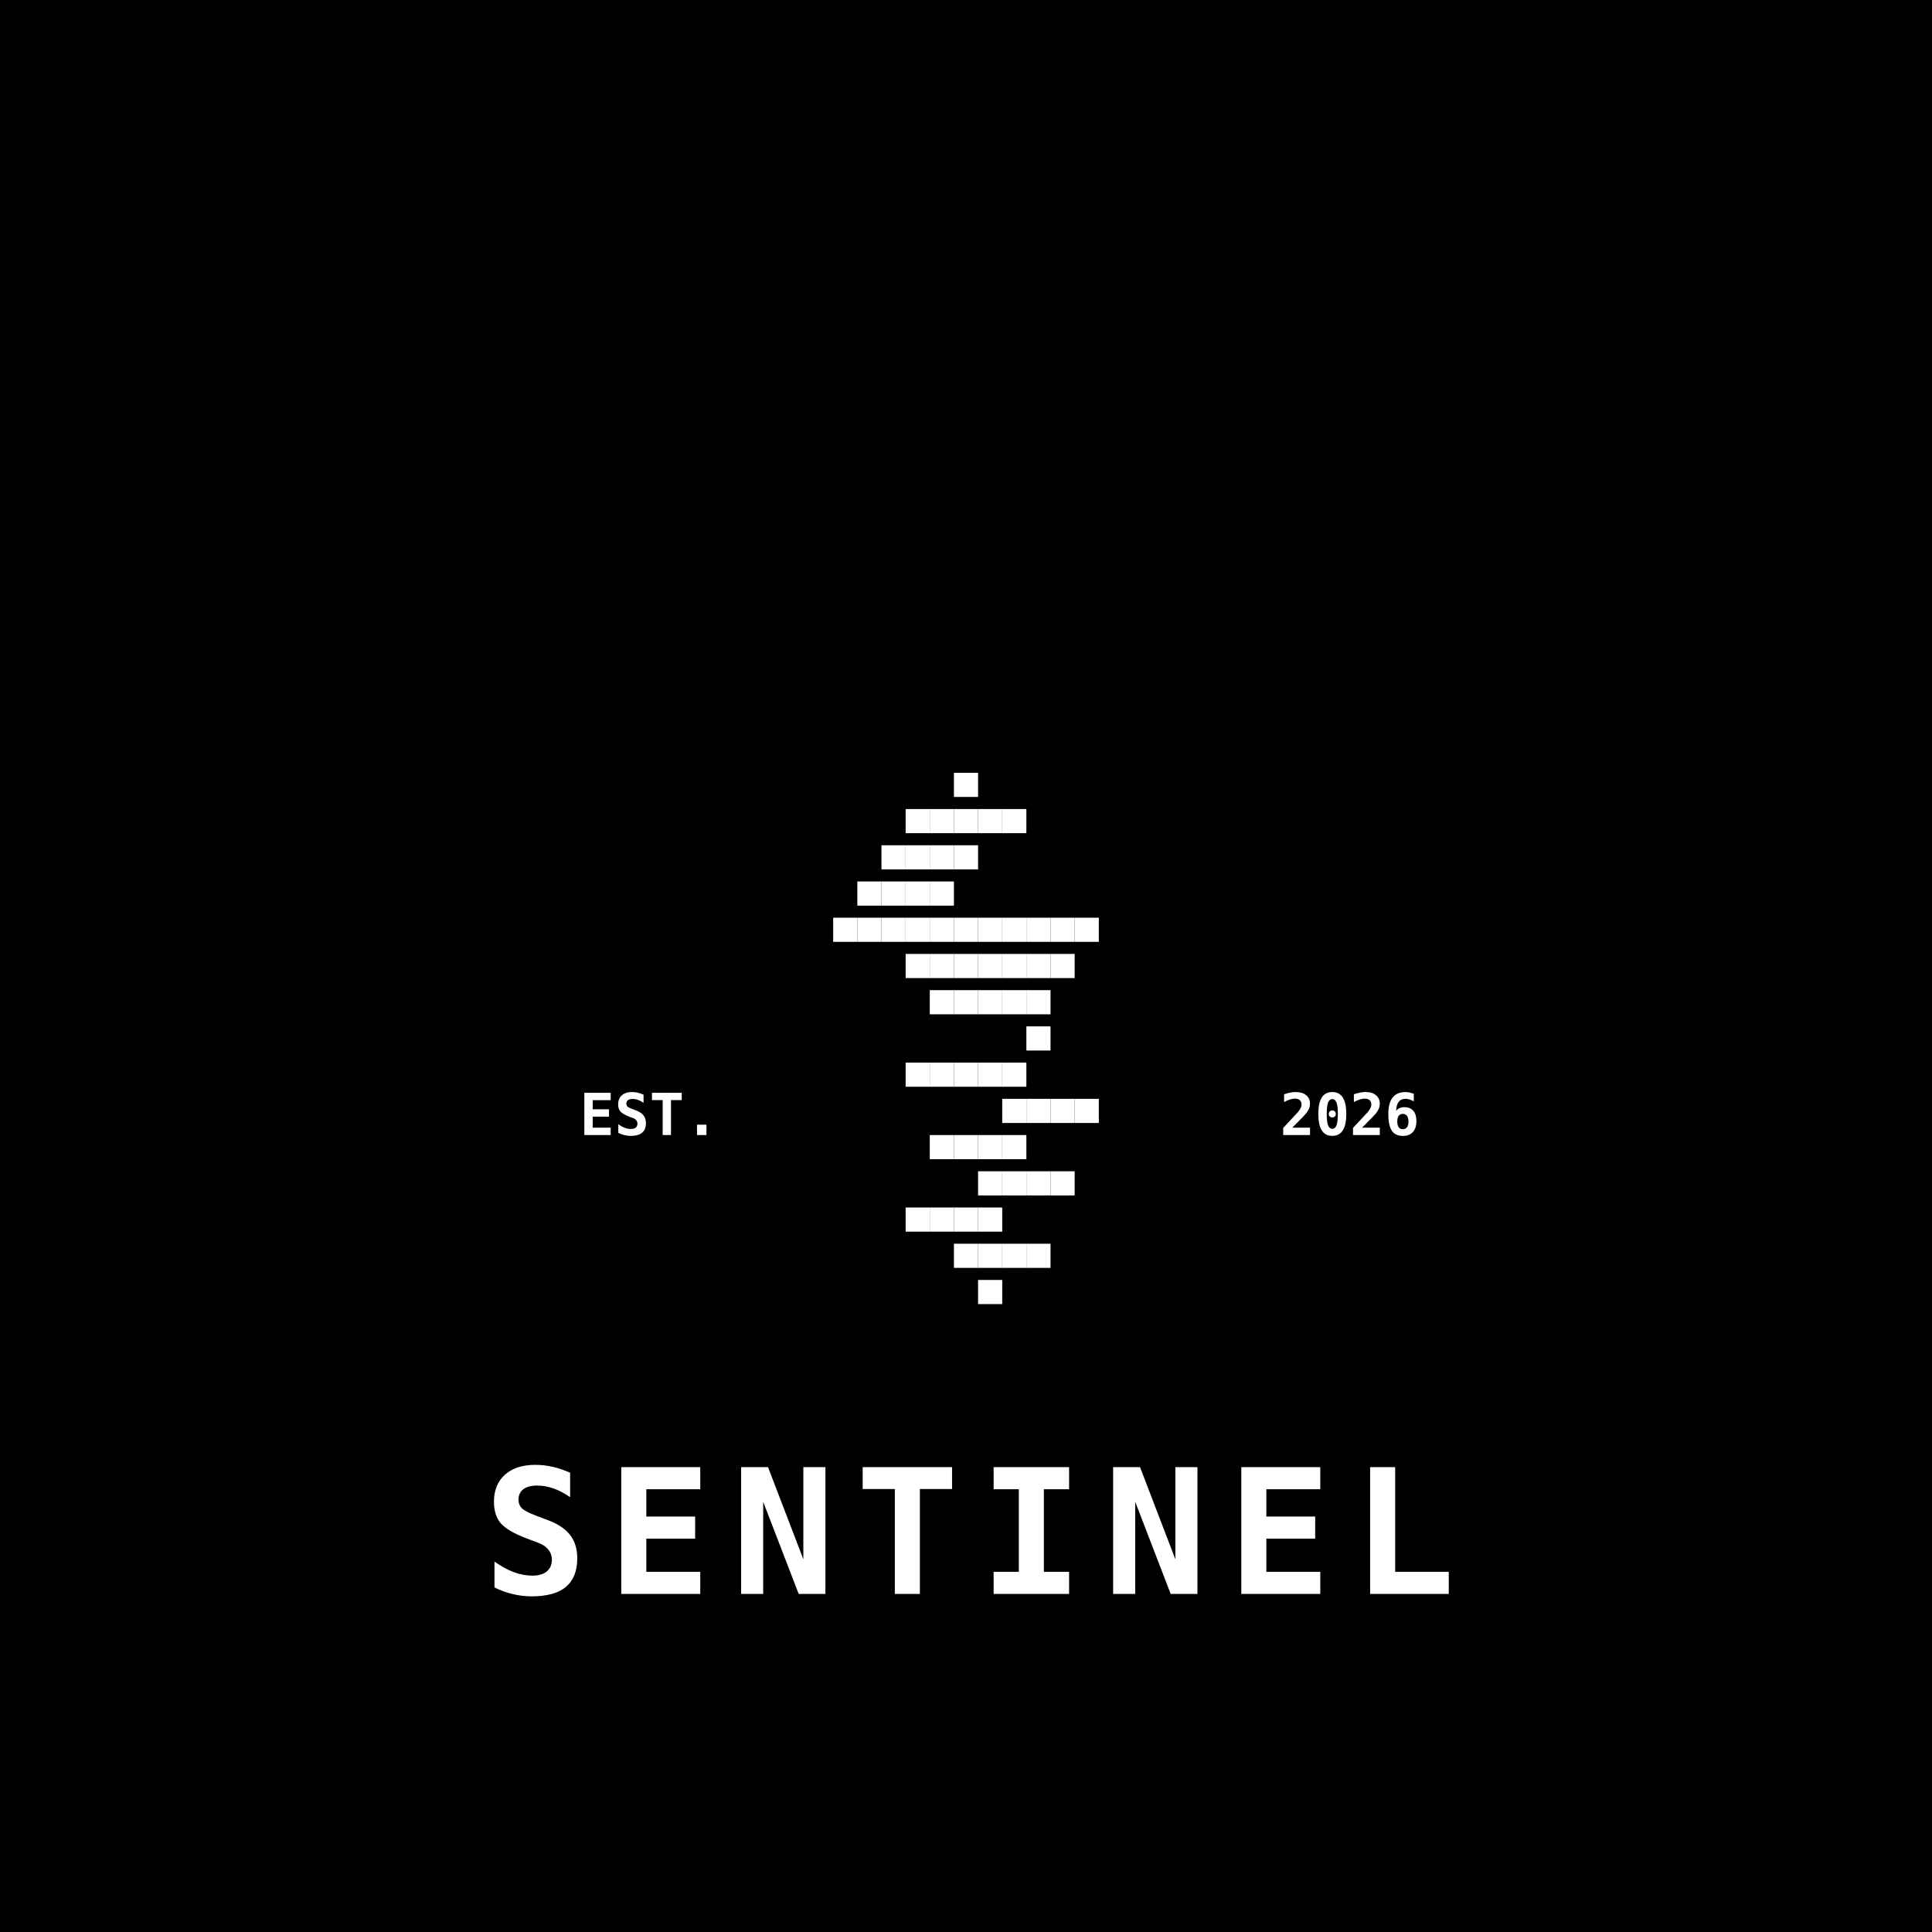
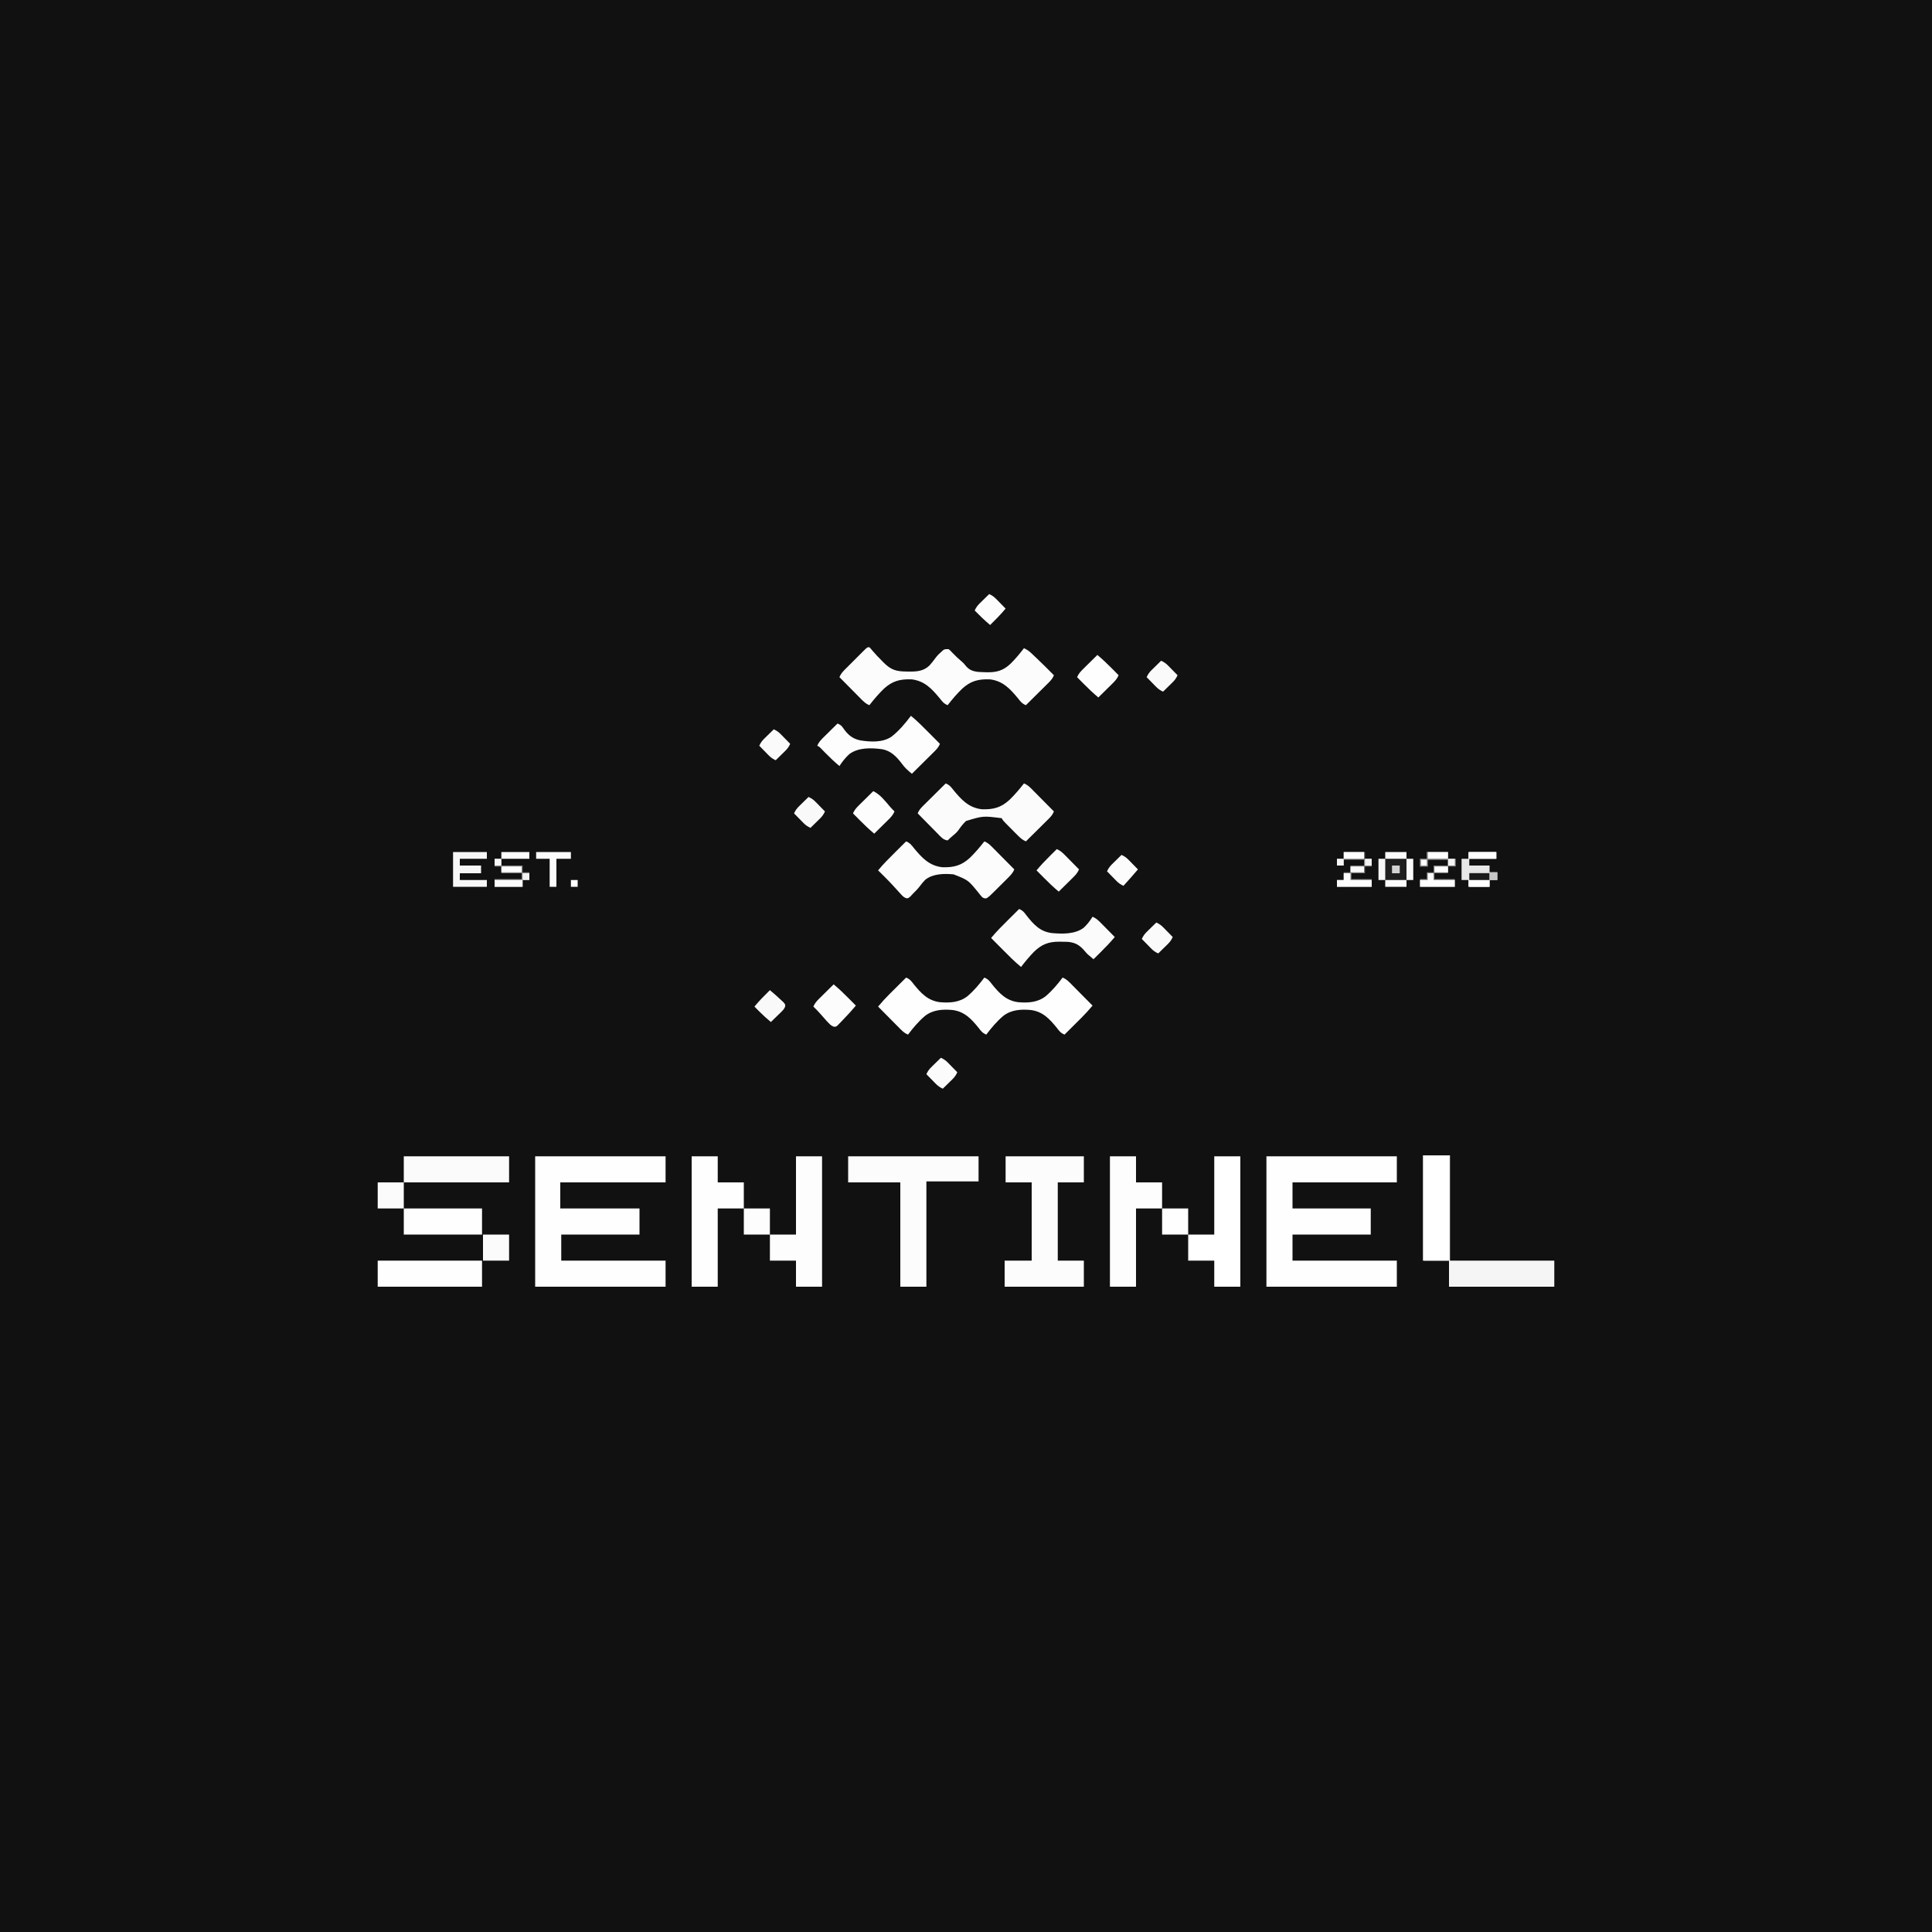
- <svg xmlns="http://www.w3.org/2000/svg" viewBox="0 0 800 800" fill="none">
-   <rect width="800" height="800" fill="#000000" />
-   <text x="240" y="470" font-family="monospace" font-size="24" fill="#FFFFFF" font-weight="bold">EST.</text>
-   <g fill="#FFFFFF">
-     <rect x="395" y="320" width="10" height="10" />
-     <rect x="375" y="335" width="10" height="10" />
-     <rect x="385" y="335" width="10" height="10" />
-     <rect x="395" y="335" width="10" height="10" />
-     <rect x="405" y="335" width="10" height="10" />
-     <rect x="415" y="335" width="10" height="10" />
-     <rect x="365" y="350" width="10" height="10" />
-     <rect x="375" y="350" width="10" height="10" />
-     <rect x="385" y="350" width="10" height="10" />
-     <rect x="395" y="350" width="10" height="10" />
-     <rect x="355" y="365" width="10" height="10" />
-     <rect x="365" y="365" width="10" height="10" />
-     <rect x="375" y="365" width="10" height="10" />
-     <rect x="385" y="365" width="10" height="10" />
-     <rect x="345" y="380" width="10" height="10" />
-     <rect x="355" y="380" width="10" height="10" />
-     <rect x="365" y="380" width="10" height="10" />
-     <rect x="375" y="380" width="10" height="10" />
-     <rect x="385" y="380" width="10" height="10" />
-     <rect x="395" y="380" width="10" height="10" />
-     <rect x="405" y="380" width="10" height="10" />
-     <rect x="415" y="380" width="10" height="10" />
-     <rect x="425" y="380" width="10" height="10" />
-     <rect x="435" y="380" width="10" height="10" />
-     <rect x="445" y="380" width="10" height="10" />
-     <rect x="375" y="395" width="10" height="10" />
-     <rect x="385" y="395" width="10" height="10" />
-     <rect x="395" y="395" width="10" height="10" />
-     <rect x="405" y="395" width="10" height="10" />
-     <rect x="415" y="395" width="10" height="10" />
-     <rect x="425" y="395" width="10" height="10" />
-     <rect x="435" y="395" width="10" height="10" />
-     <rect x="385" y="410" width="10" height="10" />
-     <rect x="395" y="410" width="10" height="10" />
-     <rect x="405" y="410" width="10" height="10" />
-     <rect x="415" y="410" width="10" height="10" />
-     <rect x="425" y="410" width="10" height="10" />
-     <rect x="425" y="425" width="10" height="10" />
-     <rect x="375" y="440" width="10" height="10" />
-     <rect x="385" y="440" width="10" height="10" />
-     <rect x="395" y="440" width="10" height="10" />
-     <rect x="405" y="440" width="10" height="10" />
-     <rect x="415" y="440" width="10" height="10" />
-     <rect x="415" y="455" width="10" height="10" />
-     <rect x="425" y="455" width="10" height="10" />
-     <rect x="435" y="455" width="10" height="10" />
-     <rect x="445" y="455" width="10" height="10" />
-     <rect x="385" y="470" width="10" height="10" />
-     <rect x="395" y="470" width="10" height="10" />
-     <rect x="405" y="470" width="10" height="10" />
-     <rect x="415" y="470" width="10" height="10" />
-     <rect x="405" y="485" width="10" height="10" />
-     <rect x="415" y="485" width="10" height="10" />
-     <rect x="425" y="485" width="10" height="10" />
-     <rect x="435" y="485" width="10" height="10" />
-     <rect x="375" y="500" width="10" height="10" />
-     <rect x="385" y="500" width="10" height="10" />
-     <rect x="395" y="500" width="10" height="10" />
-     <rect x="405" y="500" width="10" height="10" />
-     <rect x="395" y="515" width="10" height="10" />
-     <rect x="405" y="515" width="10" height="10" />
-     <rect x="415" y="515" width="10" height="10" />
-     <rect x="425" y="515" width="10" height="10" />
-     <rect x="405" y="530" width="10" height="10" />
-   </g>
-   <text x="530" y="470" font-family="monospace" font-size="24" fill="#FFFFFF" font-weight="bold">2026</text>
-   <text x="200" y="660" font-family="monospace" font-size="72" fill="#FFFFFF" font-weight="bold" letter-spacing="8">SENTINEL</text>
+ <svg xmlns="http://www.w3.org/2000/svg" version="1.1" width="2000" height="2000">
+   <path d="M0 0 C660 0 1320 0 2000 0 C2000 660 2000 1320 2000 2000 C1340 2000 680 2000 0 2000 C0 1340 0 680 0 0 Z " fill="#111111" transform="translate(0,0)" />
+   <path d="M0 0 C44.55 0 89.1 0 135 0 C135 8.91 135 17.82 135 27 C99.36 27 63.72 27 27 27 C27 35.91 27 44.82 27 54 C53.73 54 80.46 54 108 54 C108 62.91 108 71.82 108 81 C81.27 81 54.54 81 27 81 C27 89.91 27 98.82 27 108 C62.64 108 98.28 108 135 108 C135 116.91 135 125.82 135 135 C90.45 135 45.9 135 0 135 C0 90.45 0 45.9 0 0 Z " fill="#FEFEFE" transform="translate(1311,1197)" />
+   <path d="M0 0 C44.55 0 89.1 0 135 0 C135 8.91 135 17.82 135 27 C99.03 27 63.06 27 26 27 C26 35.91 26 44.82 26 54 C53.06 54 80.12 54 108 54 C108 62.91 108 71.82 108 81 C81.27 81 54.54 81 27 81 C27 89.91 27 98.82 27 108 C62.64 108 98.28 108 135 108 C135 116.91 135 125.82 135 135 C90.45 135 45.9 135 0 135 C0 90.45 0 45.9 0 0 Z " fill="#FEFEFE" transform="translate(554,1197)" />
+   <path d="M0 0 C26.73 0 53.46 0 81 0 C81 8.91 81 17.82 81 27 C72.09 27 63.18 27 54 27 C54 53.73 54 80.46 54 108 C62.91 108 71.82 108 81 108 C81 116.91 81 125.82 81 135 C53.94 135 26.88 135 -1 135 C-1 126.09 -1 117.18 -1 108 C8.24 108 17.48 108 27 108 C27 81.27 27 54.54 27 27 C18.09 27 9.18 27 0 27 C0 18.09 0 9.18 0 0 Z " fill="#FCFCFC" transform="translate(1041,1197)" />
+   <path d="M0 0 C44.55 0 89.1 0 135 0 C135 8.58 135 17.16 135 26 C117.18 26 99.36 26 81 26 C81 61.97 81 97.94 81 135 C72.09 135 63.18 135 54 135 C54 99.36 54 63.72 54 27 C36.18 27 18.36 27 0 27 C0 18.09 0 9.18 0 0 Z " fill="#FCFCFC" transform="translate(878,1197)" />
+   <path d="M0 0 C1.305 1.328 1.305 1.328 2.875 3.25 C6.136 7.087 9.568 10.69 13.125 14.25 C13.628 14.757 14.13 15.264 14.648 15.786 C22.631 23.741 27.705 25.045 38.875 25.188 C39.575 25.199 40.275 25.211 40.996 25.223 C49.169 25.267 55.889 24.851 62.13 18.978 C64.458 16.35 66.623 13.659 68.666 10.804 C70.428 8.421 72.453 6.499 74.688 4.562 C75.248 4.048 75.809 3.534 76.387 3.004 C78 2 78 2 82 2 C83.859 3.504 83.859 3.504 85.75 5.562 C88.967 8.952 92.275 12.057 95.848 15.066 C98 17 98 17 99.277 18.707 C102.953 23.244 106.1 24.618 111.875 25.492 C114.606 25.693 117.269 25.832 120 25.875 C120.703 25.895 121.406 25.914 122.131 25.934 C131.989 26.047 138.572 24.064 145.867 17.33 C151.007 12.262 155.638 6.744 160 1 C162.838 2.299 164.98 3.7 167.25 5.836 C167.853 6.4 168.456 6.965 169.078 7.546 C169.712 8.15 170.346 8.753 171 9.375 C171.656 9.993 172.311 10.61 172.987 11.247 C179.111 17.045 185.087 22.987 191 29 C189.348 33.291 186.109 36.143 182.898 39.297 C182.302 39.891 181.706 40.484 181.091 41.096 C179.19 42.985 177.283 44.868 175.375 46.75 C174.083 48.032 172.791 49.315 171.5 50.598 C168.339 53.737 165.171 56.87 162 60 C158.153 58.484 156.385 56.229 153.887 52.992 C145.594 42.978 138.149 34.849 124.585 33.239 C112.544 32.893 104.743 34.967 95.961 43.007 C90.523 48.28 85.643 54.022 81 60 C77.153 58.484 75.385 56.229 72.887 52.992 C64.594 42.978 57.149 34.849 43.585 33.239 C31.544 32.893 23.743 34.967 14.961 43.007 C9.523 48.28 4.643 54.022 0 60 C-4.291 58.348 -7.143 55.109 -10.297 51.898 C-10.891 51.302 -11.484 50.706 -12.096 50.091 C-13.985 48.19 -15.868 46.283 -17.75 44.375 C-19.032 43.083 -20.315 41.791 -21.598 40.5 C-24.737 37.339 -27.87 34.171 -31 31 C-29.345 26.733 -26.151 23.863 -22.969 20.703 C-22.377 20.109 -21.785 19.516 -21.176 18.904 C-19.927 17.655 -18.677 16.407 -17.423 15.163 C-15.5 13.25 -13.587 11.327 -11.676 9.402 C-10.462 8.189 -9.247 6.977 -8.031 5.766 C-7.457 5.188 -6.883 4.61 -6.292 4.014 C-2.23 0 -2.23 0 0 0 Z " fill="#FCFCFC" transform="translate(900,670)" />
+   <path d="M0 0 C9.24 0 18.48 0 28 0 C28 35.97 28 71.94 28 109 C63.64 109 99.28 109 136 109 C136 117.91 136 126.82 136 136 C100.03 136 64.06 136 27 136 C27 127.09 27 118.18 27 109 C18.09 109 9.18 109 0 109 C0 73.03 0 37.06 0 0 Z " fill="#F5F5F5" transform="translate(1473,1196)" />
+   <path d="M0 0 C3.759 1.496 5.43 3.581 7.824 6.789 C15.486 16.259 22.534 23.86 35.002 25.463 C45.284 26.326 55.119 25.781 63.508 19.269 C70.151 13.593 75.76 6.969 81 0 C84.759 1.496 86.43 3.581 88.824 6.789 C96.486 16.259 103.534 23.86 116.002 25.463 C126.284 26.326 136.119 25.781 144.508 19.269 C151.151 13.593 156.76 6.969 162 0 C166.291 1.652 169.143 4.891 172.297 8.102 C172.891 8.698 173.484 9.294 174.096 9.909 C175.985 11.81 177.868 13.717 179.75 15.625 C181.032 16.917 182.315 18.209 183.598 19.5 C186.737 22.661 189.87 25.829 193 29 C189.29 33.427 185.479 37.642 181.383 41.715 C180.63 42.466 180.63 42.466 179.862 43.232 C178.285 44.803 176.705 46.37 175.125 47.938 C174.044 49.013 172.963 50.09 171.883 51.166 C169.258 53.78 166.63 56.391 164 59 C160.241 57.504 158.57 55.419 156.176 52.211 C148.514 42.741 141.466 35.14 128.998 33.537 C118.716 32.674 108.881 33.219 100.492 39.731 C93.849 45.407 88.24 52.031 83 59 C79.241 57.504 77.57 55.419 75.176 52.211 C67.514 42.741 60.466 35.14 47.998 33.537 C37.716 32.674 27.881 33.219 19.492 39.731 C12.849 45.407 7.24 52.031 2 59 C-2.291 57.348 -5.143 54.109 -8.297 50.898 C-8.891 50.302 -9.484 49.706 -10.096 49.091 C-11.985 47.19 -13.868 45.283 -15.75 43.375 C-17.032 42.083 -18.315 40.791 -19.598 39.5 C-22.737 36.339 -25.87 33.171 -29 30 C-25.29 25.573 -21.479 21.358 -17.383 17.285 C-16.881 16.785 -16.379 16.284 -15.862 15.768 C-14.285 14.197 -12.705 12.63 -11.125 11.062 C-10.044 9.987 -8.963 8.91 -7.883 7.834 C-5.258 5.22 -2.63 2.609 0 0 Z " fill="#FEFEFE" transform="translate(938,1012)" />
+   <path d="M0 0 C8.91 0 17.82 0 27 0 C27 44.55 27 89.1 27 135 C18.09 135 9.18 135 0 135 C0 126.09 0 117.18 0 108 C-8.91 108 -17.82 108 -27 108 C-27 99.09 -27 90.18 -27 81 C-18.09 81 -9.18 81 0 81 C0 54.27 0 27.54 0 0 Z " fill="#FFFFFF" transform="translate(1257,1197)" />
+   <path d="M0 0 C8.91 0 17.82 0 27 0 C27 8.91 27 17.82 27 27 C35.91 27 44.82 27 54 27 C54 35.91 54 44.82 54 54 C45.09 54 36.18 54 27 54 C27 80.73 27 107.46 27 135 C18.09 135 9.18 135 0 135 C0 90.45 0 45.9 0 0 Z " fill="#FDFDFD" transform="translate(1149,1197)" />
+   <path d="M0 0 C8.91 0 17.82 0 27 0 C27 44.55 27 89.1 27 135 C18.09 135 9.18 135 0 135 C0 126.09 0 117.18 0 108 C-8.91 108 -17.82 108 -27 108 C-27 99.09 -27 90.18 -27 81 C-18.09 81 -9.18 81 0 81 C0 54.27 0 27.54 0 0 Z " fill="#FDFDFD" transform="translate(824,1197)" />
+   <path d="M0 0 C8.91 0 17.82 0 27 0 C27 8.91 27 17.82 27 27 C35.91 27 44.82 27 54 27 C54 35.91 54 44.82 54 54 C45.09 54 36.18 54 27 54 C27 80.73 27 107.46 27 135 C18.09 135 9.18 135 0 135 C0 90.45 0 45.9 0 0 Z " fill="#FEFEFE" transform="translate(716,1197)" />
+   <path d="M0 0 C3.847 1.516 5.615 3.771 8.113 7.008 C16.406 17.022 23.851 25.151 37.415 26.761 C49.456 27.107 57.257 25.033 66.039 16.993 C71.477 11.72 76.357 5.978 81 0 C85.291 1.652 88.143 4.891 91.297 8.102 C91.891 8.698 92.484 9.294 93.096 9.909 C94.985 11.81 96.868 13.717 98.75 15.625 C100.032 16.917 101.315 18.209 102.598 19.5 C105.737 22.661 108.87 25.829 112 29 C110.348 33.291 107.109 36.143 103.898 39.297 C103.302 39.891 102.706 40.484 102.091 41.096 C100.19 42.985 98.283 44.868 96.375 46.75 C95.083 48.032 93.791 49.315 92.5 50.598 C89.339 53.737 86.171 56.87 83 60 C79.363 58.466 77.04 56.285 74.27 53.5 C73.385 52.613 72.5 51.726 71.588 50.812 C70.214 49.42 70.214 49.42 68.812 48 C67.885 47.072 66.958 46.144 66.002 45.188 C59.14 38.281 59.14 38.281 58 36 C38.725 33.547 38.725 33.547 21.039 38.871 C18.027 41.709 15.565 44.895 13.229 48.303 C11.527 50.653 9.486 52.417 7.25 54.25 C5.418 55.795 3.697 57.303 2 59 C-2.654 58.489 -5.187 55.19 -8.297 51.996 C-8.891 51.398 -9.484 50.8 -10.096 50.184 C-11.988 48.276 -13.869 46.357 -15.75 44.438 C-17.032 43.141 -18.314 41.844 -19.598 40.549 C-22.74 37.374 -25.872 34.189 -29 31 C-27.348 26.709 -24.109 23.857 -20.898 20.703 C-20.302 20.109 -19.706 19.516 -19.091 18.904 C-17.19 17.015 -15.283 15.132 -13.375 13.25 C-12.083 11.968 -10.791 10.685 -9.5 9.402 C-6.339 6.263 -3.171 3.13 0 0 Z " fill="#FBFBFB" transform="translate(979,811)" />
+   <path d="M0 0 C3.847 1.516 5.615 3.771 8.113 7.008 C16.406 17.022 23.851 25.151 37.415 26.761 C49.456 27.107 57.257 25.033 66.039 16.993 C71.477 11.72 76.357 5.978 81 0 C85.291 1.652 88.143 4.891 91.297 8.102 C91.891 8.698 92.484 9.294 93.096 9.909 C94.985 11.81 96.868 13.717 98.75 15.625 C100.032 16.917 101.315 18.209 102.598 19.5 C105.737 22.661 108.87 25.829 112 29 C110.405 32.9 107.878 35.366 104.914 38.316 C104.416 38.814 103.918 39.312 103.404 39.825 C102.353 40.873 101.299 41.92 100.242 42.964 C98.632 44.555 97.03 46.155 95.43 47.756 C85.72 57.419 85.72 57.419 83 59 C81.007 58.994 81.007 58.994 79 58 C77.018 55.867 77.018 55.867 74.887 53.09 C64.287 40.05 64.287 40.05 49.109 34.121 C39.3 33.247 27.715 33.349 19.775 39.785 C17.739 41.824 15.975 43.968 14.28 46.297 C12.088 49.213 9.505 51.731 6.938 54.312 C5.652 55.699 5.652 55.699 4.34 57.113 C2 59 2 59 0.057 58.816 C-2.375 57.851 -3.502 56.762 -5.25 54.824 C-5.853 54.166 -6.456 53.508 -7.078 52.83 C-7.712 52.123 -8.346 51.416 -9 50.688 C-10.333 49.232 -11.668 47.777 -13.004 46.324 C-14.004 45.234 -14.004 45.234 -15.024 44.123 C-17.923 41.008 -20.916 37.995 -23.938 35 C-24.451 34.49 -24.965 33.981 -25.494 33.456 C-26.661 32.302 -27.83 31.15 -29 30 C-23.473 23.259 -17.306 17.193 -11.125 11.062 C-10.044 9.987 -8.963 8.91 -7.883 7.834 C-5.258 5.22 -2.63 2.609 0 0 Z " fill="#FCFCFC" transform="translate(938,871)" />
+   <path d="M0 0 C3.762 1.491 5.371 3.547 7.719 6.789 C15.104 16.091 21.694 23.416 33.867 24.914 C44.757 25.849 57.461 26.235 66.648 19.578 C70.462 16.132 73.316 12.369 76 8 C79.568 9.514 81.837 11.605 84.547 14.352 C85.391 15.202 86.236 16.053 87.105 16.93 C88.415 18.264 88.415 18.264 89.75 19.625 C90.638 20.522 91.526 21.419 92.441 22.344 C94.632 24.558 96.818 26.777 99 29 C94.47 34.437 89.657 39.465 84.625 44.438 C83.521 45.535 83.521 45.535 82.395 46.654 C80.599 48.439 78.8 50.22 77 52 C70.581 46.697 70.581 46.697 67.875 43.45 C62.704 37.411 58.236 34.675 50.363 34.003 C48.197 33.9 46.043 33.875 43.875 33.875 C42.763 33.854 42.763 33.854 41.628 33.833 C30.299 33.787 23.127 36.664 15.047 44.606 C10.384 49.489 6.069 54.612 2 60 C-4.928 54.334 -11.142 47.97 -17.438 41.625 C-18.562 40.496 -19.686 39.367 -20.811 38.238 C-23.543 35.495 -26.272 32.748 -29 30 C-23.473 23.259 -17.306 17.193 -11.125 11.062 C-10.044 9.987 -8.963 8.91 -7.883 7.834 C-5.258 5.22 -2.63 2.609 0 0 Z " fill="#FBFBFB" transform="translate(1055,941)" />
+   <path d="M0 0 C6.741 5.527 12.807 11.694 18.938 17.875 C20.013 18.956 21.09 20.037 22.166 21.117 C24.78 23.742 27.391 26.37 30 29 C28.348 33.291 25.109 36.143 21.898 39.297 C21.302 39.891 20.706 40.484 20.091 41.096 C18.19 42.985 16.283 44.868 14.375 46.75 C13.083 48.032 11.791 49.315 10.5 50.598 C7.339 53.737 4.171 56.87 1 60 C-2.961 56.762 -6.491 53.71 -9.426 49.477 C-15.047 42.198 -20.662 36.197 -30.005 34.544 C-41.169 33.113 -54.395 32.627 -63.75 39.633 C-67.767 43.314 -71.09 47.4 -74 52 C-79.038 47.79 -83.721 43.378 -88.312 38.688 C-89.535 37.439 -90.761 36.193 -91.988 34.949 C-92.52 34.406 -93.051 33.863 -93.599 33.303 C-94.988 31.889 -94.988 31.889 -97 31 C-95.486 27.432 -93.395 25.163 -90.648 22.453 C-89.372 21.187 -89.372 21.187 -88.07 19.895 C-87.181 19.022 -86.291 18.149 -85.375 17.25 C-84.478 16.362 -83.581 15.474 -82.656 14.559 C-80.442 12.368 -78.223 10.182 -76 8 C-72.687 9.419 -71.922 10.113 -69.742 13.258 C-65.179 19.734 -60.372 23.834 -52.425 25.441 C-41.871 27.098 -29.269 27.859 -20.096 21.583 C-12.298 15.52 -5.926 7.848 0 0 Z " fill="#FDFDFD" transform="translate(943,741)" />
+   <path d="M0 0 C35.97 0 71.94 0 109 0 C109 8.91 109 17.82 109 27 C73.03 27 37.06 27 0 27 C0 18.09 0 9.18 0 0 Z " fill="#FBFBFB" transform="translate(418,1197)" />
+   <path d="M0 0 C35.64 0 71.28 0 108 0 C108 8.91 108 17.82 108 27 C72.36 27 36.72 27 0 27 C0 18.09 0 9.18 0 0 Z " fill="#FEFEFE" transform="translate(391,1305)" />
+   <path d="M0 0 C8.58 0 17.16 0 26 0 C26 35.64 26 71.28 26 108 C17.42 108 8.84 108 0 108 C0 72.36 0 36.72 0 0 Z " fill="#FFFFFF" transform="translate(1474,1197)" />
+   <path d="M0 0 C26.73 0 53.46 0 81 0 C81 8.91 81 17.82 81 27 C54.27 27 27.54 27 0 27 C0 18.09 0 9.18 0 0 Z " fill="#FEFEFE" transform="translate(418,1251)" />
+   <path d="M0 0 C7.26 0 14.52 0 22 0 C22 2.31 22 4.62 22 7 C24.31 7 26.62 7 29 7 C29 14.26 29 21.52 29 29 C26.69 29 24.38 29 22 29 C22 31.31 22 33.62 22 36 C14.74 36 7.48 36 0 36 C0 33.69 0 31.38 0 29 C-2.31 29 -4.62 29 -7 29 C-7 21.74 -7 14.48 -7 7 C-4.69 7 -2.38 7 0 7 C0 4.69 0 2.38 0 0 Z " fill="#1E1E1E" transform="translate(1434,882)" />
+   <path d="M0 0 C5.437 4.53 10.465 9.343 15.438 14.375 C16.535 15.479 16.535 15.479 17.654 16.605 C19.439 18.401 21.22 20.2 23 22 C18.637 27.187 14.116 32.155 9.375 37 C8.72 37.692 8.065 38.384 7.391 39.098 C6.754 39.746 6.117 40.394 5.461 41.062 C4.892 41.652 4.322 42.241 3.736 42.848 C2 44 2 44 -0.112 43.768 C-2.396 42.839 -3.611 41.72 -5.312 39.938 C-5.914 39.31 -6.516 38.682 -7.137 38.035 C-9.592 35.354 -11.982 32.621 -14.355 29.867 C-16.471 27.465 -18.702 25.228 -21 23 C-19.486 19.432 -17.395 17.163 -14.648 14.453 C-13.798 13.609 -12.947 12.764 -12.07 11.895 C-11.181 11.022 -10.291 10.149 -9.375 9.25 C-8.478 8.362 -7.581 7.474 -6.656 6.559 C-4.442 4.368 -2.223 2.182 0 0 Z " fill="#FCFCFC" transform="translate(863,1019)" />
+   <path d="M0 0 C3.568 1.514 5.837 3.605 8.547 6.352 C9.391 7.202 10.236 8.053 11.105 8.93 C12.415 10.264 12.415 10.264 13.75 11.625 C14.638 12.522 15.526 13.419 16.441 14.344 C18.632 16.558 20.818 18.777 23 21 C21.486 24.568 19.395 26.837 16.648 29.547 C15.798 30.391 14.947 31.236 14.07 32.105 C13.181 32.978 12.291 33.851 11.375 34.75 C10.478 35.638 9.581 36.526 8.656 37.441 C6.442 39.632 4.223 41.818 2 44 C-3.437 39.47 -8.465 34.657 -13.438 29.625 C-14.535 28.521 -14.535 28.521 -15.654 27.395 C-17.439 25.599 -19.22 23.8 -21 22 C-16.616 16.748 -11.992 11.868 -7.125 7.062 C-6.437 6.379 -5.748 5.695 -5.039 4.99 C-3.362 3.324 -1.682 1.661 0 0 Z " fill="#FCFCFC" transform="translate(1094,879)" />
+   <path d="M0 0 C7.25 3.453 12.314 10.215 17.457 16.238 C18.911 17.898 20.421 19.459 22 21 C20.486 24.568 18.395 26.837 15.648 29.547 C14.798 30.391 13.947 31.236 13.07 32.105 C12.181 32.978 11.291 33.851 10.375 34.75 C9.478 35.638 8.581 36.526 7.656 37.441 C5.442 39.632 3.223 41.818 1 44 C-4.252 39.616 -9.132 34.992 -13.938 30.125 C-14.963 29.092 -14.963 29.092 -16.01 28.039 C-17.676 26.362 -19.339 24.682 -21 23 C-19.486 19.432 -17.395 17.163 -14.648 14.453 C-13.798 13.609 -12.947 12.764 -12.07 11.895 C-11.181 11.022 -10.291 10.149 -9.375 9.25 C-8.478 8.362 -7.581 7.474 -6.656 6.559 C-4.442 4.368 -2.223 2.182 0 0 Z " fill="#FDFDFD" transform="translate(904,819)" />
+   <path d="M0 0 C5.252 4.384 10.132 9.008 14.938 13.875 C15.621 14.563 16.305 15.252 17.01 15.961 C18.676 17.638 20.339 19.318 22 21 C20.486 24.568 18.395 26.837 15.648 29.547 C14.798 30.391 13.947 31.236 13.07 32.105 C12.181 32.978 11.291 33.851 10.375 34.75 C9.478 35.638 8.581 36.526 7.656 37.441 C5.442 39.632 3.223 41.818 1 44 C-4.252 39.616 -9.132 34.992 -13.938 30.125 C-14.963 29.092 -14.963 29.092 -16.01 28.039 C-17.676 26.362 -19.339 24.682 -21 23 C-19.486 19.432 -17.395 17.163 -14.648 14.453 C-13.798 13.609 -12.947 12.764 -12.07 11.895 C-11.181 11.022 -10.291 10.149 -9.375 9.25 C-8.478 8.362 -7.581 7.474 -6.656 6.559 C-4.442 4.368 -2.223 2.182 0 0 Z " fill="#FEFEFE" transform="translate(1136,678)" />
+   <path d="M0 0 C9.57 0 19.14 0 29 0 C29 2.31 29 4.62 29 7 C19.76 7 10.52 7 1 7 C1 9.31 1 11.62 1 14 C7.93 14 14.86 14 22 14 C22 16.31 22 18.62 22 21 C24.64 21 27.28 21 30 21 C30 23.64 30 26.28 30 29 C27.36 29 24.72 29 22 29 C22 31.31 22 33.62 22 36 C14.74 36 7.48 36 0 36 C0 33.69 0 31.38 0 29 C-2.31 29 -4.62 29 -7 29 C-7 21.74 -7 14.48 -7 7 C-4.69 7 -2.38 7 0 7 C0 4.69 0 2.38 0 0 Z " fill="#E8E8E8" transform="translate(1520,882)" />
+   <path d="M0 0 C11.55 0 23.1 0 35 0 C35 2.31 35 4.62 35 7 C25.76 7 16.52 7 7 7 C7 9.31 7 11.62 7 14 C14.26 14 21.52 14 29 14 C29 16.64 29 19.28 29 22 C21.74 22 14.48 22 7 22 C7 24.31 7 26.62 7 29 C16.24 29 25.48 29 35 29 C35 31.31 35 33.62 35 36 C23.45 36 11.9 36 0 36 C0 24.12 0 12.24 0 0 Z " fill="#F7F7F7" transform="translate(469,882)" />
+   <path d="M0 0 C7.26 0 14.52 0 22 0 C22 2.31 22 4.62 22 7 C24.64 7 27.28 7 30 7 C30 9.64 30 12.28 30 15 C27.36 15 24.72 15 22 15 C22 17.31 22 19.62 22 22 C17.38 22 12.76 22 8 22 C8 23.98 8 25.96 8 28 C14.93 28 21.86 28 29 28 C29 30.64 29 33.28 29 36 C17.12 36 5.24 36 -7 36 C-7 33.36 -7 30.72 -7 28 C-4.69 28 -2.38 28 0 28 C0 25.69 0 23.38 0 21 C2.31 21 4.62 21 7 21 C7 18.69 7 16.38 7 14 C11.95 14 16.9 14 22 14 C22 12.02 22 10.04 22 8 C15.07 8 8.14 8 1 8 C1 10.31 1 12.62 1 15 C-1.64 15 -4.28 15 -7 15 C-7 12.36 -7 9.72 -7 7 C-4.69 7 -2.38 7 0 7 C0 4.69 0 2.38 0 0 Z " fill="#7F7F7F" transform="translate(1477,882)" />
+   <path d="M0 0 C7.26 0 14.52 0 22 0 C22 2.31 22 4.62 22 7 C24.31 7 26.62 7 29 7 C29 9.64 29 12.28 29 15 C26.69 15 24.38 15 22 15 C22 17.31 22 19.62 22 22 C17.38 22 12.76 22 8 22 C8 23.98 8 25.96 8 28 C14.93 28 21.86 28 29 28 C29 30.64 29 33.28 29 36 C17.12 36 5.24 36 -7 36 C-7 33.69 -7 31.38 -7 29 C-4.69 29 -2.38 29 0 29 C0 26.36 0 23.72 0 21 C2.31 21 4.62 21 7 21 C7 18.69 7 16.38 7 14 C11.62 14 16.24 14 21 14 C21 12.02 21 10.04 21 8 C14.07 8 7.14 8 0 8 C0 9.98 0 11.96 0 14 C-2.31 14 -4.62 14 -7 14 C-7 11.69 -7 9.38 -7 7 C-4.69 7 -2.38 7 0 7 C0 4.69 0 2.38 0 0 Z " fill="#7D7D7D" transform="translate(1391,882)" />
+   <path d="M0 0 C8.91 0 17.82 0 27 0 C27 8.91 27 17.82 27 27 C18.09 27 9.18 27 0 27 C0 18.09 0 9.18 0 0 Z " fill="#FBFBFB" transform="translate(500,1278)" />
+   <path d="M0 0 C8.91 0 17.82 0 27 0 C27 8.91 27 17.82 27 27 C18.09 27 9.18 27 0 27 C0 18.09 0 9.18 0 0 Z " fill="#FEFEFE" transform="translate(1203,1251)" />
+   <path d="M0 0 C8.91 0 17.82 0 27 0 C27 8.91 27 17.82 27 27 C18.09 27 9.18 27 0 27 C0 18.09 0 9.18 0 0 Z " fill="#FDFDFD" transform="translate(770,1251)" />
+   <path d="M0 0 C8.91 0 17.82 0 27 0 C27 8.91 27 17.82 27 27 C18.09 27 9.18 27 0 27 C0 18.09 0 9.18 0 0 Z " fill="#FBFBFB" transform="translate(391,1224)" />
+   <path d="M0 0 C2.932 1.321 4.987 2.746 7.234 5.039 C7.808 5.619 8.382 6.199 8.973 6.797 C9.559 7.4 10.146 8.003 10.75 8.625 C11.352 9.236 11.954 9.847 12.574 10.477 C14.054 11.98 15.528 13.489 17 15 C15.679 17.932 14.254 19.987 11.961 22.234 C11.381 22.808 10.801 23.382 10.203 23.973 C9.6 24.559 8.997 25.146 8.375 25.75 C7.764 26.352 7.153 26.954 6.523 27.574 C5.02 29.054 3.511 30.528 2 32 C-0.932 30.679 -2.987 29.254 -5.234 26.961 C-5.808 26.381 -6.382 25.801 -6.973 25.203 C-7.559 24.6 -8.146 23.997 -8.75 23.375 C-9.352 22.764 -9.954 22.153 -10.574 21.523 C-12.054 20.02 -13.528 18.511 -15 17 C-13.679 14.068 -12.254 12.013 -9.961 9.766 C-9.381 9.192 -8.801 8.618 -8.203 8.027 C-7.6 7.441 -6.997 6.854 -6.375 6.25 C-5.764 5.648 -5.153 5.046 -4.523 4.426 C-3.02 2.946 -1.511 1.472 0 0 Z " fill="#FBFBFB" transform="translate(974,1095)" />
+   <path d="M0 0 C4.119 3.418 8.113 6.945 12 10.625 C12.784 11.36 13.568 12.095 14.375 12.852 C16 15 16 15 15.799 16.918 C14.855 19.377 13.723 20.621 11.84 22.453 C11.211 23.072 10.583 23.691 9.936 24.328 C9.276 24.962 8.617 25.597 7.938 26.25 C7.274 26.9 6.611 27.549 5.928 28.219 C4.292 29.819 2.649 31.413 1 33 C-3.329 29.371 -7.467 25.65 -11.438 21.625 C-12.302 20.751 -13.167 19.877 -14.059 18.977 C-14.699 18.324 -15.34 17.672 -16 17 C-11.016 10.967 -5.581 5.482 0 0 Z " fill="#F9F9F9" transform="translate(797,1025)" />
+   <path d="M0 0 C2.932 1.321 4.987 2.746 7.234 5.039 C7.808 5.619 8.382 6.199 8.973 6.797 C9.559 7.4 10.146 8.003 10.75 8.625 C11.352 9.236 11.954 9.847 12.574 10.477 C14.054 11.98 15.528 13.489 17 15 C15.679 17.932 14.254 19.987 11.961 22.234 C11.381 22.808 10.801 23.382 10.203 23.973 C9.6 24.559 8.997 25.146 8.375 25.75 C7.764 26.352 7.153 26.954 6.523 27.574 C5.02 29.054 3.511 30.528 2 32 C-0.932 30.679 -2.987 29.254 -5.234 26.961 C-5.808 26.381 -6.382 25.801 -6.973 25.203 C-7.559 24.6 -8.146 23.997 -8.75 23.375 C-9.352 22.764 -9.954 22.153 -10.574 21.523 C-12.054 20.02 -13.528 18.511 -15 17 C-13.679 14.068 -12.254 12.013 -9.961 9.766 C-9.381 9.192 -8.801 8.618 -8.203 8.027 C-7.6 7.441 -6.997 6.854 -6.375 6.25 C-5.764 5.648 -5.153 5.046 -4.523 4.426 C-3.02 2.946 -1.511 1.472 0 0 Z " fill="#FAFAFA" transform="translate(1197,955)" />
+   <path d="M0 0 C2.932 1.321 4.987 2.746 7.234 5.039 C7.808 5.619 8.382 6.199 8.973 6.797 C9.559 7.4 10.146 8.003 10.75 8.625 C11.352 9.236 11.954 9.847 12.574 10.477 C14.054 11.98 15.528 13.489 17 15 C15.679 17.932 14.254 19.987 11.961 22.234 C11.381 22.808 10.801 23.382 10.203 23.973 C9.6 24.559 8.997 25.146 8.375 25.75 C7.764 26.352 7.153 26.954 6.523 27.574 C5.02 29.054 3.511 30.528 2 32 C-0.932 30.679 -2.987 29.254 -5.234 26.961 C-5.808 26.381 -6.382 25.801 -6.973 25.203 C-7.559 24.6 -8.146 23.997 -8.75 23.375 C-9.352 22.764 -9.954 22.153 -10.574 21.523 C-12.054 20.02 -13.528 18.511 -15 17 C-13.679 14.068 -12.254 12.013 -9.961 9.766 C-9.381 9.192 -8.801 8.618 -8.203 8.027 C-7.6 7.441 -6.997 6.854 -6.375 6.25 C-5.764 5.648 -5.153 5.046 -4.523 4.426 C-3.02 2.946 -1.511 1.472 0 0 Z " fill="#F9F9F9" transform="translate(837,825)" />
+   <path d="M0 0 C2.932 1.321 4.987 2.746 7.234 5.039 C7.808 5.619 8.382 6.199 8.973 6.797 C9.559 7.4 10.146 8.003 10.75 8.625 C11.352 9.236 11.954 9.847 12.574 10.477 C14.054 11.98 15.528 13.489 17 15 C15.679 17.932 14.254 19.987 11.961 22.234 C11.381 22.808 10.801 23.382 10.203 23.973 C9.6 24.559 8.997 25.146 8.375 25.75 C7.764 26.352 7.153 26.954 6.523 27.574 C5.02 29.054 3.511 30.528 2 32 C-0.932 30.679 -2.987 29.254 -5.234 26.961 C-5.808 26.381 -6.382 25.801 -6.973 25.203 C-7.559 24.6 -8.146 23.997 -8.75 23.375 C-9.352 22.764 -9.954 22.153 -10.574 21.523 C-12.054 20.02 -13.528 18.511 -15 17 C-13.679 14.068 -12.254 12.013 -9.961 9.766 C-9.381 9.192 -8.801 8.618 -8.203 8.027 C-7.6 7.441 -6.997 6.854 -6.375 6.25 C-5.764 5.648 -5.153 5.046 -4.523 4.426 C-3.02 2.946 -1.511 1.472 0 0 Z " fill="#FAFAFA" transform="translate(801,755)" />
+   <path d="M0 0 C2.932 1.321 4.987 2.746 7.234 5.039 C7.808 5.619 8.382 6.199 8.973 6.797 C9.559 7.4 10.146 8.003 10.75 8.625 C11.352 9.236 11.954 9.847 12.574 10.477 C14.054 11.98 15.528 13.489 17 15 C15.679 17.932 14.254 19.987 11.961 22.234 C11.381 22.808 10.801 23.382 10.203 23.973 C9.6 24.559 8.997 25.146 8.375 25.75 C7.764 26.352 7.153 26.954 6.523 27.574 C5.02 29.054 3.511 30.528 2 32 C-0.932 30.679 -2.987 29.254 -5.234 26.961 C-5.808 26.381 -6.382 25.801 -6.973 25.203 C-7.559 24.6 -8.146 23.997 -8.75 23.375 C-9.352 22.764 -9.954 22.153 -10.574 21.523 C-12.054 20.02 -13.528 18.511 -15 17 C-13.679 14.068 -12.254 12.013 -9.961 9.766 C-9.381 9.192 -8.801 8.618 -8.203 8.027 C-7.6 7.441 -6.997 6.854 -6.375 6.25 C-5.764 5.648 -5.153 5.046 -4.523 4.426 C-3.02 2.946 -1.511 1.472 0 0 Z " fill="#FAFAFA" transform="translate(1202,684)" />
+   <path d="M0 0 C2.932 1.321 4.987 2.746 7.234 5.039 C7.808 5.619 8.382 6.199 8.973 6.797 C9.559 7.4 10.146 8.003 10.75 8.625 C11.352 9.236 11.954 9.847 12.574 10.477 C14.054 11.98 15.528 13.489 17 15 C12.11 20.768 7.075 26.395 2 32 C-0.932 30.679 -2.987 29.254 -5.234 26.961 C-5.808 26.381 -6.382 25.801 -6.973 25.203 C-7.559 24.6 -8.146 23.997 -8.75 23.375 C-9.352 22.764 -9.954 22.153 -10.574 21.523 C-12.054 20.02 -13.528 18.511 -15 17 C-13.679 14.068 -12.254 12.013 -9.961 9.766 C-9.381 9.192 -8.801 8.618 -8.203 8.027 C-7.6 7.441 -6.997 6.854 -6.375 6.25 C-5.764 5.648 -5.153 5.046 -4.523 4.426 C-3.02 2.946 -1.511 1.472 0 0 Z " fill="#FCFCFC" transform="translate(1161,885)" />
+   <path d="M0 0 C2.932 1.321 4.987 2.746 7.234 5.039 C7.808 5.619 8.382 6.199 8.973 6.797 C9.559 7.4 10.146 8.003 10.75 8.625 C11.352 9.236 11.954 9.847 12.574 10.477 C14.054 11.98 15.528 13.489 17 15 C12.016 21.033 6.581 26.518 1 32 C-4.661 27.302 -9.852 22.253 -15 17 C-13.679 14.068 -12.254 12.013 -9.961 9.766 C-9.381 9.192 -8.801 8.618 -8.203 8.027 C-7.6 7.441 -6.997 6.854 -6.375 6.25 C-5.764 5.648 -5.153 5.046 -4.523 4.426 C-3.02 2.946 -1.511 1.472 0 0 Z " fill="#FDFDFD" transform="translate(1024,615)" />
+   <path d="M0 0 C2.31 0 4.62 0 7 0 C7 2.31 7 4.62 7 7 C14.26 7 21.52 7 29 7 C29 9.31 29 11.62 29 14 C31.31 14 33.62 14 36 14 C36 16.64 36 19.28 36 22 C33.69 22 31.38 22 29 22 C29 24.31 29 26.62 29 29 C19.43 29 9.86 29 0 29 C0 26.36 0 23.72 0 21 C9.24 21 18.48 21 28 21 C28 19.02 28 17.04 28 15 C21.07 15 14.14 15 7 15 C7 12.69 7 10.38 7 8 C4.69 8 2.38 8 0 8 C0 5.36 0 2.72 0 0 Z " fill="#848484" transform="translate(512,889)" />
+   <path d="M0 0 C11.88 0 23.76 0 36 0 C36 2.31 36 4.62 36 7 C31.05 7 26.1 7 21 7 C21 16.57 21 26.14 21 36 C18.69 36 16.38 36 14 36 C14 26.43 14 16.86 14 7 C9.38 7 4.76 7 0 7 C0 4.69 0 2.38 0 0 Z " fill="#FBFBFB" transform="translate(555,882)" />
+   <path d="M0 0 C2.31 0 4.62 0 7 0 C7 2.31 7 4.62 7 7 C14.26 7 21.52 7 29 7 C29 9.31 29 11.62 29 14 C17.12 14 5.24 14 -7 14 C-7 11.69 -7 9.38 -7 7 C-4.69 7 -2.38 7 0 7 C0 4.69 0 2.38 0 0 Z " fill="#FDFDFD" transform="translate(1391,904)" />
+   <path d="M0 0 C1.98 0 3.96 0 6 0 C6 2.31 6 4.62 6 7 C13.26 7 20.52 7 28 7 C28 9.31 28 11.62 28 14 C16.12 14 4.24 14 -8 14 C-8 11.69 -8 9.38 -8 7 C-5.36 7 -2.72 7 0 7 C0 4.69 0 2.38 0 0 Z " fill="#FDFDFD" transform="translate(1478,904)" />
+   <path d="M0 0 C9.57 0 19.14 0 29 0 C29 2.31 29 4.62 29 7 C19.43 7 9.86 7 0 7 C0 4.69 0 2.38 0 0 Z " fill="#FCFCFC" transform="translate(512,911)" />
+   <path d="M0 0 C9.57 0 19.14 0 29 0 C29 2.31 29 4.62 29 7 C19.43 7 9.86 7 0 7 C0 4.69 0 2.38 0 0 Z " fill="#FDFDFD" transform="translate(519,882)" />
+   <path d="M0 0 C9.24 0 18.48 0 28 0 C28 2.31 28 4.62 28 7 C18.76 7 9.52 7 0 7 C0 4.69 0 2.38 0 0 Z " fill="#FFFFFF" transform="translate(1521,882)" />
+   <path d="M0 0 C7.26 0 14.52 0 22 0 C22 2.31 22 4.62 22 7 C14.74 7 7.48 7 0 7 C0 4.69 0 2.38 0 0 Z " fill="#FBFBFB" transform="translate(1434,911)" />
+   <path d="M0 0 C2.31 0 4.62 0 7 0 C7 7.26 7 14.52 7 22 C4.69 22 2.38 22 0 22 C0 14.74 0 7.48 0 0 Z " fill="#FAFAFA" transform="translate(1456,889)" />
+   <path d="M0 0 C2.31 0 4.62 0 7 0 C7 7.26 7 14.52 7 22 C4.69 22 2.38 22 0 22 C0 14.74 0 7.48 0 0 Z " fill="#F7F7F7" transform="translate(1427,889)" />
+   <path d="M0 0 C7.26 0 14.52 0 22 0 C22 2.31 22 4.62 22 7 C14.74 7 7.48 7 0 7 C0 4.69 0 2.38 0 0 Z " fill="#FBFBFB" transform="translate(1434,882)" />
+   <path d="M0 0 C6.93 0 13.86 0 21 0 C21 2.31 21 4.62 21 7 C14.07 7 7.14 7 0 7 C0 4.69 0 2.38 0 0 Z " fill="#FFFFFF" transform="translate(1521,911)" />
+   <path d="M0 0 C6.93 0 13.86 0 21 0 C21 2.31 21 4.62 21 7 C14.07 7 7.14 7 0 7 C0 4.69 0 2.38 0 0 Z " fill="#1B1B1B" transform="translate(1521,904)" />
+   <path d="M0 0 C6.93 0 13.86 0 21 0 C21 2.31 21 4.62 21 7 C14.07 7 7.14 7 0 7 C0 4.69 0 2.38 0 0 Z " fill="#FFFFFF" transform="translate(1478,882)" />
+   <path d="M0 0 C6.93 0 13.86 0 21 0 C21 2.31 21 4.62 21 7 C14.07 7 7.14 7 0 7 C0 4.69 0 2.38 0 0 Z " fill="#FEFEFE" transform="translate(1391,882)" />
+   <path d="M0 0 C0.33 0 0.66 0 1 0 C1 2.31 1 4.62 1 7 C10.24 7 19.48 7 29 7 C29 9.31 29 11.62 29 14 C26.69 14 24.38 14 22 14 C22 12.02 22 10.04 22 8 C15.07 8 8.14 8 1 8 C1 10.31 1 12.62 1 15 C-1.64 15 -4.28 15 -7 15 C-7 12.36 -7 9.72 -7 7 C-4.69 7 -2.38 7 0 7 C0 4.69 0 2.38 0 0 Z " fill="#878787" transform="translate(1477,882)" />
+   <path d="M0 0 C6.93 0 13.86 0 21 0 C21 1.98 21 3.96 21 6 C14.07 6 7.14 6 0 6 C0 4.02 0 2.04 0 0 Z " fill="#FEFEFE" transform="translate(519,897)" />
+   <path d="M0 0 C9.57 0 19.14 0 29 0 C29 2.64 29 5.28 29 8 C26.36 8 23.72 8 21 8 C21 5.69 21 3.38 21 1 C14.07 1 7.14 1 0 1 C0 0.67 0 0.34 0 0 Z " fill="#C7C7C7" transform="translate(1521,903)" />
+   <path d="M0 0 C4.62 0 9.24 0 14 0 C14 1.98 14 3.96 14 6 C9.38 6 4.76 6 0 6 C0 4.02 0 2.04 0 0 Z " fill="#FFFFFF" transform="translate(1485,897)" />
+   <path d="M0 0 C4.62 0 9.24 0 14 0 C14 1.98 14 3.96 14 6 C9.38 6 4.76 6 0 6 C0 4.02 0 2.04 0 0 Z " fill="#FBFBFB" transform="translate(1398,897)" />
+   <path d="M0 0 C2.64 0 5.28 0 8 0 C8 2.64 8 5.28 8 8 C5.36 8 2.72 8 0 8 C0 5.36 0 2.72 0 0 Z " fill="#D2D2D2" transform="translate(1441,896)" />
+   <path d="M0 0 C2.31 0 4.62 0 7 0 C7 2.31 7 4.62 7 7 C4.69 7 2.38 7 0 7 C0 4.69 0 2.38 0 0 Z " fill="#FFFFFF" transform="translate(591,911)" />
+   <path d="M0 0 C2.31 0 4.62 0 7 0 C7 2.31 7 4.62 7 7 C4.69 7 2.38 7 0 7 C0 4.69 0 2.38 0 0 Z " fill="#F2F2F2" transform="translate(541,904)" />
+   <path d="M0 0 C2.31 0 4.62 0 7 0 C7 2.31 7 4.62 7 7 C4.69 7 2.38 7 0 7 C0 4.69 0 2.38 0 0 Z " fill="#F3F3F3" transform="translate(1499,889)" />
+   <path d="M0 0 C2.31 0 4.62 0 7 0 C7 2.31 7 4.62 7 7 C4.69 7 2.38 7 0 7 C0 4.69 0 2.38 0 0 Z " fill="#F2F2F2" transform="translate(1413,889)" />
+   <path d="M0 0 C2.31 0 4.62 0 7 0 C7 2.31 7 4.62 7 7 C4.69 7 2.38 7 0 7 C0 4.69 0 2.38 0 0 Z " fill="#F7F7F7" transform="translate(1384,889)" />
+   <path d="M0 0 C2.31 0 4.62 0 7 0 C7 2.31 7 4.62 7 7 C4.69 7 2.38 7 0 7 C0 4.69 0 2.38 0 0 Z " fill="#F7F7F7" transform="translate(512,889)" />
+   <path d="M0 0 C1.98 0 3.96 0 6 0 C6 1.98 6 3.96 6 6 C4.02 6 2.04 6 0 6 C0 4.02 0 2.04 0 0 Z " fill="#FFFFFF" transform="translate(1471,890)" />
</svg>
